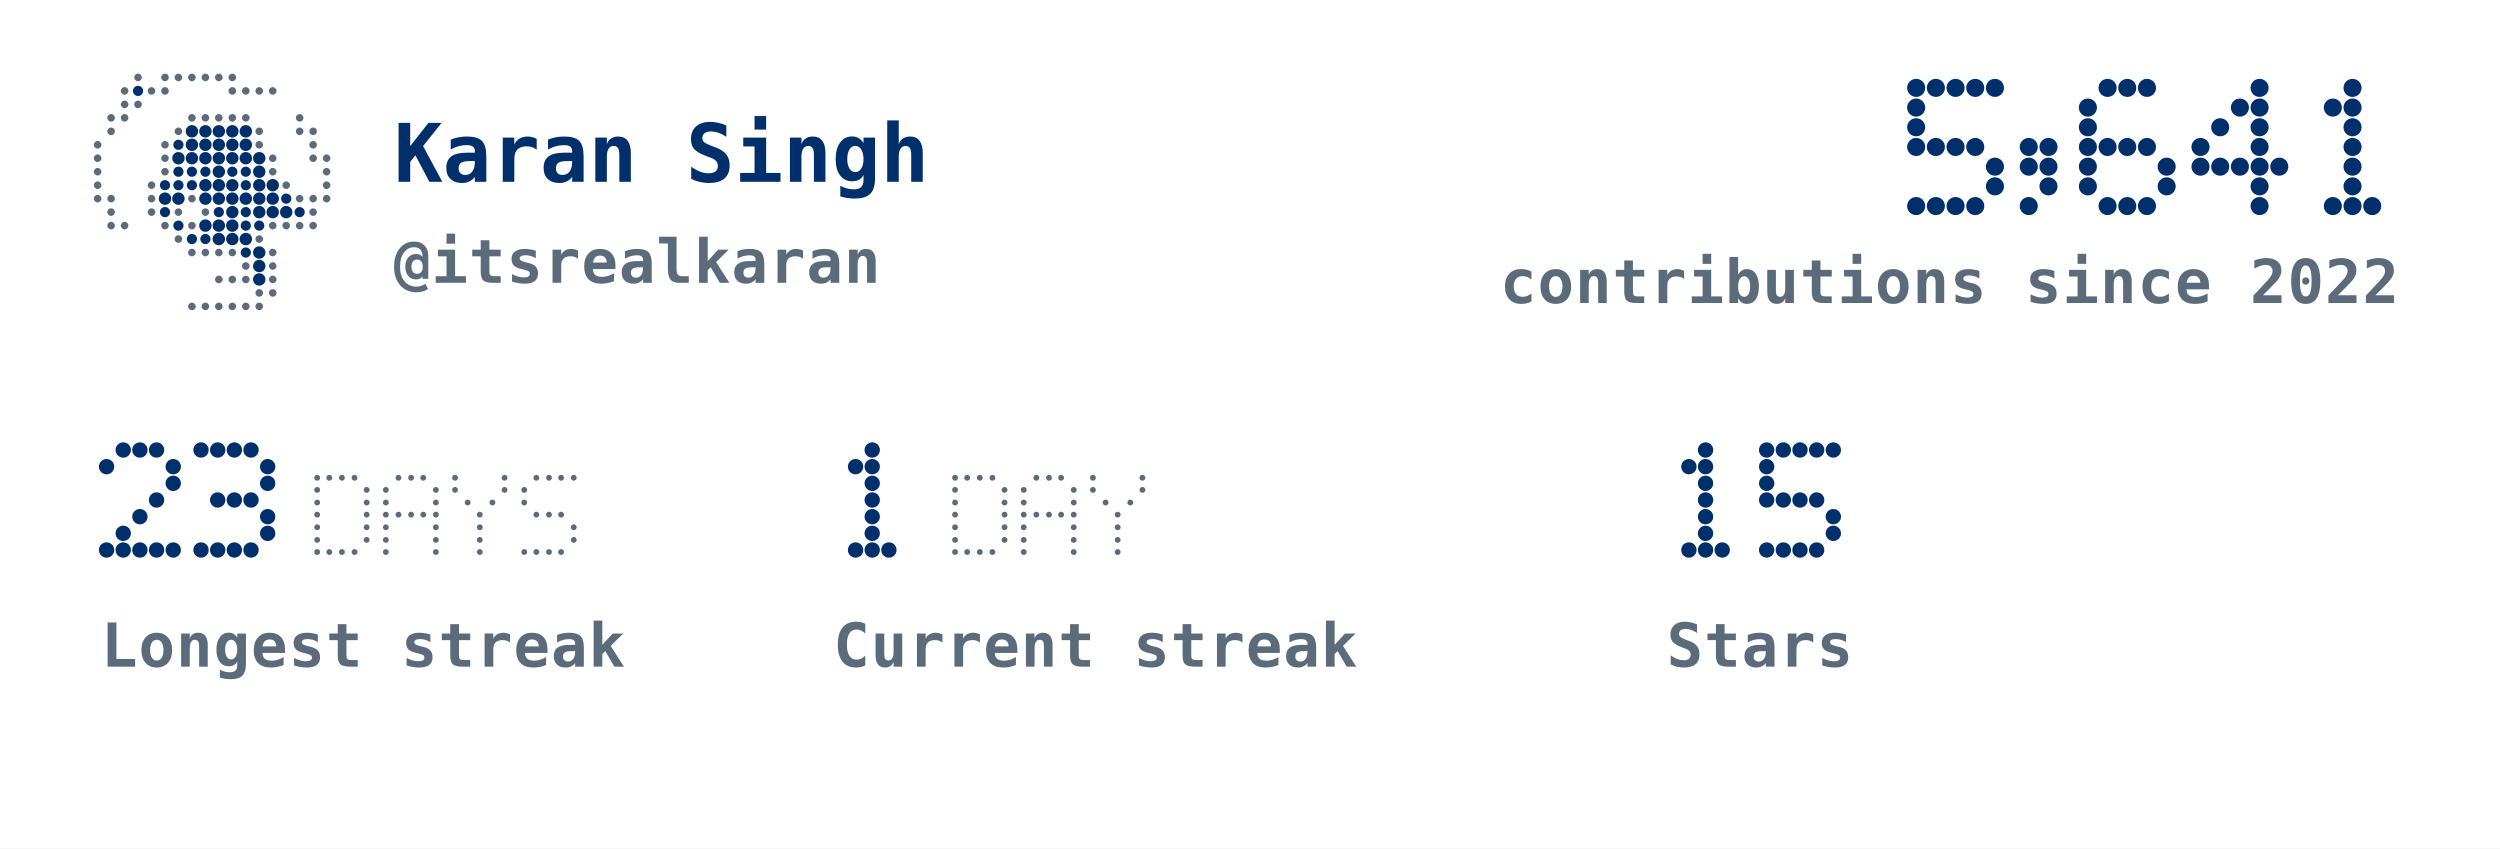
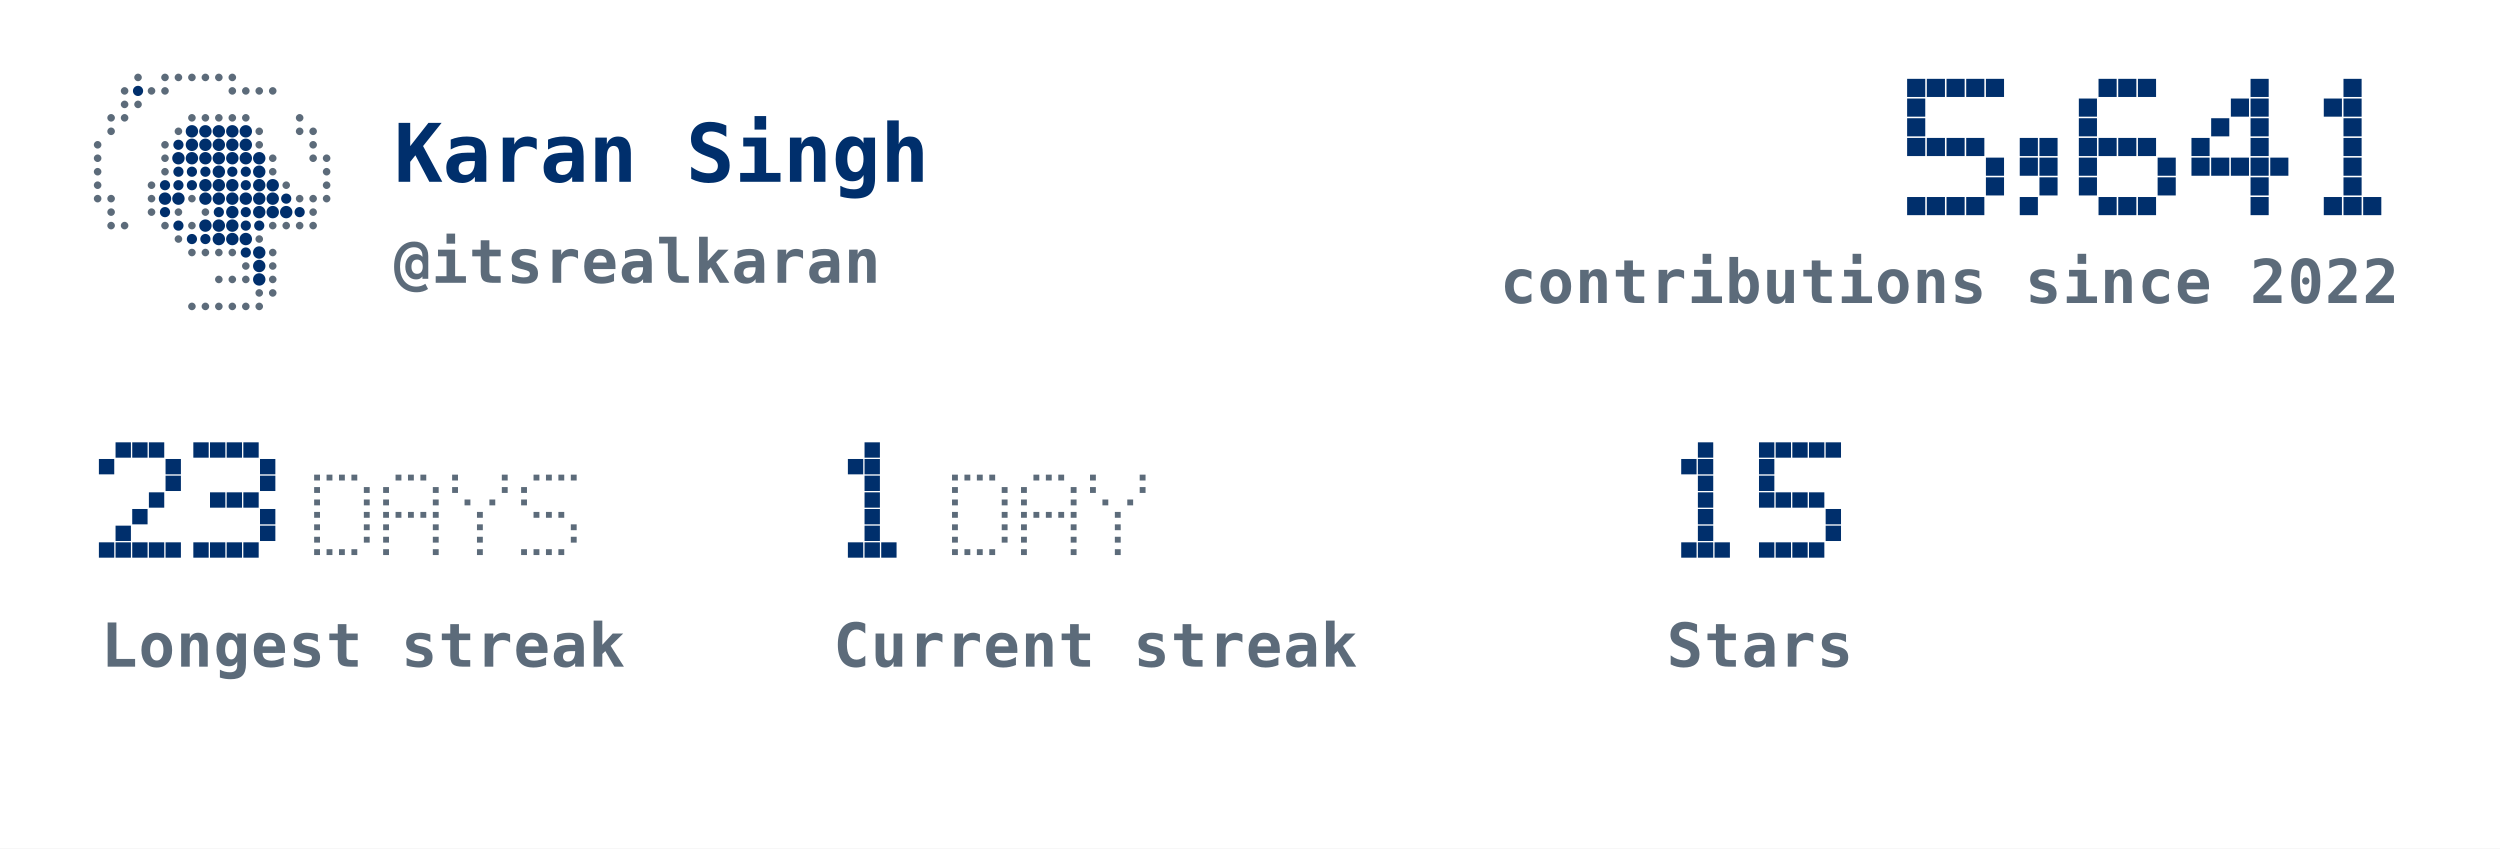
<svg xmlns="http://www.w3.org/2000/svg" width="495" height="168" viewBox="0 0 495 168" role="img">
  <rect width="495" height="168" fill="#FFFFFF" />
  <rect x="20" y="20" width="0" height="0" fill="#002F6C" />
  <circle cx="27.33" cy="15.33" r="0.75" fill="#5C6B7A" />
  <circle cx="32.67" cy="15.33" r="0.75" fill="#5C6B7A" />
  <circle cx="35.33" cy="15.33" r="0.75" fill="#5C6B7A" />
  <circle cx="38.00" cy="15.33" r="0.75" fill="#5C6B7A" />
  <circle cx="40.67" cy="15.33" r="0.75" fill="#5C6B7A" />
  <circle cx="43.33" cy="15.33" r="0.75" fill="#5C6B7A" />
  <circle cx="46.00" cy="15.33" r="0.75" fill="#5C6B7A" />
  <circle cx="24.67" cy="18.00" r="0.75" fill="#5C6B7A" />
  <circle cx="27.33" cy="18.00" r="1.01" fill="#002F6C" />
  <circle cx="30.00" cy="18.00" r="0.75" fill="#5C6B7A" />
  <circle cx="32.67" cy="18.00" r="0.75" fill="#5C6B7A" />
  <circle cx="46.00" cy="18.00" r="0.75" fill="#5C6B7A" />
  <circle cx="48.67" cy="18.00" r="0.75" fill="#5C6B7A" />
  <circle cx="51.33" cy="18.00" r="0.75" fill="#5C6B7A" />
  <circle cx="54.00" cy="18.00" r="0.75" fill="#5C6B7A" />
  <circle cx="24.67" cy="20.67" r="0.75" fill="#5C6B7A" />
  <circle cx="27.33" cy="20.67" r="0.75" fill="#5C6B7A" />
  <circle cx="22.00" cy="23.33" r="0.75" fill="#5C6B7A" />
  <circle cx="24.67" cy="23.33" r="0.75" fill="#5C6B7A" />
  <circle cx="38.00" cy="23.33" r="0.75" fill="#5C6B7A" />
  <circle cx="40.67" cy="23.33" r="0.75" fill="#5C6B7A" />
  <circle cx="43.33" cy="23.33" r="0.75" fill="#5C6B7A" />
  <circle cx="46.00" cy="23.33" r="0.75" fill="#5C6B7A" />
  <circle cx="48.67" cy="23.33" r="0.75" fill="#5C6B7A" />
  <circle cx="59.33" cy="23.33" r="0.75" fill="#5C6B7A" />
  <circle cx="22.00" cy="26.00" r="0.75" fill="#5C6B7A" />
  <circle cx="35.33" cy="26.00" r="0.75" fill="#5C6B7A" />
  <circle cx="38.00" cy="26.00" r="1.23" fill="#002F6C" />
  <circle cx="40.67" cy="26.00" r="1.23" fill="#002F6C" />
  <circle cx="43.33" cy="26.00" r="1.23" fill="#002F6C" />
  <circle cx="46.00" cy="26.00" r="1.23" fill="#002F6C" />
  <circle cx="48.67" cy="26.00" r="1.23" fill="#002F6C" />
  <circle cx="51.33" cy="26.00" r="0.75" fill="#5C6B7A" />
  <circle cx="59.33" cy="26.00" r="0.75" fill="#5C6B7A" />
  <circle cx="62.00" cy="26.00" r="0.75" fill="#5C6B7A" />
  <circle cx="19.33" cy="28.67" r="0.75" fill="#5C6B7A" />
  <circle cx="32.67" cy="28.67" r="0.75" fill="#5C6B7A" />
  <circle cx="35.33" cy="28.67" r="1.01" fill="#002F6C" />
  <circle cx="38.00" cy="28.67" r="1.23" fill="#002F6C" />
  <circle cx="40.67" cy="28.67" r="1.23" fill="#002F6C" />
  <circle cx="43.33" cy="28.67" r="1.23" fill="#002F6C" />
  <circle cx="46.00" cy="28.67" r="1.23" fill="#002F6C" />
  <circle cx="48.67" cy="28.67" r="1.23" fill="#002F6C" />
  <circle cx="51.33" cy="28.67" r="0.75" fill="#5C6B7A" />
  <circle cx="62.00" cy="28.67" r="0.75" fill="#5C6B7A" />
  <circle cx="19.33" cy="31.33" r="0.75" fill="#5C6B7A" />
  <circle cx="32.67" cy="31.33" r="0.75" fill="#5C6B7A" />
  <circle cx="35.33" cy="31.33" r="1.23" fill="#002F6C" />
  <circle cx="38.00" cy="31.33" r="1.23" fill="#002F6C" />
  <circle cx="40.67" cy="31.33" r="1.23" fill="#002F6C" />
  <circle cx="43.33" cy="31.33" r="1.23" fill="#002F6C" />
  <circle cx="46.00" cy="31.33" r="1.23" fill="#002F6C" />
  <circle cx="48.67" cy="31.33" r="1.23" fill="#002F6C" />
  <circle cx="51.33" cy="31.33" r="1.23" fill="#002F6C" />
  <circle cx="54.00" cy="31.33" r="0.75" fill="#5C6B7A" />
  <circle cx="62.00" cy="31.33" r="0.75" fill="#5C6B7A" />
  <circle cx="64.67" cy="31.33" r="0.75" fill="#5C6B7A" />
  <circle cx="19.33" cy="34.00" r="0.75" fill="#5C6B7A" />
  <circle cx="32.67" cy="34.00" r="0.75" fill="#5C6B7A" />
  <circle cx="35.33" cy="34.00" r="1.01" fill="#002F6C" />
  <circle cx="38.00" cy="34.00" r="1.01" fill="#002F6C" />
  <circle cx="40.67" cy="34.00" r="1.01" fill="#002F6C" />
  <circle cx="43.33" cy="34.00" r="1.23" fill="#002F6C" />
  <circle cx="46.00" cy="34.00" r="1.01" fill="#002F6C" />
  <circle cx="48.67" cy="34.00" r="1.01" fill="#002F6C" />
  <circle cx="51.33" cy="34.00" r="1.23" fill="#002F6C" />
  <circle cx="54.00" cy="34.00" r="0.75" fill="#5C6B7A" />
  <circle cx="64.67" cy="34.00" r="0.75" fill="#5C6B7A" />
  <circle cx="19.33" cy="36.67" r="0.75" fill="#5C6B7A" />
  <circle cx="30.00" cy="36.67" r="0.75" fill="#5C6B7A" />
  <circle cx="32.67" cy="36.67" r="1.01" fill="#002F6C" />
  <circle cx="35.33" cy="36.67" r="1.01" fill="#002F6C" />
  <circle cx="38.00" cy="36.67" r="1.01" fill="#002F6C" />
  <circle cx="40.67" cy="36.67" r="1.23" fill="#002F6C" />
  <circle cx="43.33" cy="36.67" r="1.23" fill="#002F6C" />
  <circle cx="46.00" cy="36.67" r="1.23" fill="#002F6C" />
  <circle cx="48.67" cy="36.67" r="1.01" fill="#002F6C" />
  <circle cx="51.33" cy="36.67" r="1.23" fill="#002F6C" />
  <circle cx="54.00" cy="36.67" r="1.23" fill="#002F6C" />
  <circle cx="56.67" cy="36.67" r="0.75" fill="#5C6B7A" />
  <circle cx="64.67" cy="36.67" r="0.75" fill="#5C6B7A" />
  <circle cx="19.33" cy="39.33" r="0.75" fill="#5C6B7A" />
  <circle cx="22.00" cy="39.33" r="0.75" fill="#5C6B7A" />
  <circle cx="30.00" cy="39.33" r="0.75" fill="#5C6B7A" />
  <circle cx="32.67" cy="39.33" r="1.23" fill="#002F6C" />
  <circle cx="35.33" cy="39.33" r="1.23" fill="#002F6C" />
  <circle cx="38.00" cy="39.33" r="0.75" fill="#5C6B7A" />
  <circle cx="40.67" cy="39.33" r="1.23" fill="#002F6C" />
  <circle cx="43.33" cy="39.33" r="1.23" fill="#002F6C" />
  <circle cx="46.00" cy="39.33" r="1.23" fill="#002F6C" />
  <circle cx="48.67" cy="39.33" r="1.23" fill="#002F6C" />
  <circle cx="51.33" cy="39.33" r="1.23" fill="#002F6C" />
  <circle cx="54.00" cy="39.33" r="1.23" fill="#002F6C" />
  <circle cx="56.67" cy="39.33" r="1.01" fill="#002F6C" />
  <circle cx="59.33" cy="39.33" r="0.75" fill="#5C6B7A" />
  <circle cx="62.00" cy="39.33" r="0.75" fill="#5C6B7A" />
  <circle cx="64.67" cy="39.33" r="0.75" fill="#5C6B7A" />
  <circle cx="22.00" cy="42.00" r="0.75" fill="#5C6B7A" />
  <circle cx="30.00" cy="42.00" r="0.75" fill="#5C6B7A" />
  <circle cx="32.67" cy="42.00" r="1.01" fill="#002F6C" />
  <circle cx="35.33" cy="42.00" r="0.75" fill="#5C6B7A" />
  <circle cx="40.67" cy="42.00" r="0.75" fill="#5C6B7A" />
  <circle cx="43.33" cy="42.00" r="1.01" fill="#002F6C" />
  <circle cx="46.00" cy="42.00" r="1.23" fill="#002F6C" />
  <circle cx="48.67" cy="42.00" r="1.01" fill="#002F6C" />
  <circle cx="51.33" cy="42.00" r="1.23" fill="#002F6C" />
  <circle cx="54.00" cy="42.00" r="1.23" fill="#002F6C" />
  <circle cx="56.67" cy="42.00" r="1.23" fill="#002F6C" />
  <circle cx="59.33" cy="42.00" r="1.01" fill="#002F6C" />
  <circle cx="62.00" cy="42.00" r="0.75" fill="#5C6B7A" />
  <circle cx="22.00" cy="44.67" r="0.75" fill="#5C6B7A" />
  <circle cx="24.67" cy="44.67" r="0.75" fill="#5C6B7A" />
  <circle cx="32.67" cy="44.67" r="0.75" fill="#5C6B7A" />
  <circle cx="35.33" cy="44.67" r="1.01" fill="#002F6C" />
  <circle cx="38.00" cy="44.67" r="0.75" fill="#5C6B7A" />
  <circle cx="40.67" cy="44.67" r="1.23" fill="#002F6C" />
  <circle cx="43.33" cy="44.67" r="1.23" fill="#002F6C" />
  <circle cx="46.00" cy="44.67" r="1.23" fill="#002F6C" />
  <circle cx="48.67" cy="44.67" r="1.01" fill="#002F6C" />
  <circle cx="51.33" cy="44.67" r="1.01" fill="#002F6C" />
  <circle cx="54.00" cy="44.67" r="0.75" fill="#5C6B7A" />
  <circle cx="56.67" cy="44.67" r="0.75" fill="#5C6B7A" />
  <circle cx="59.33" cy="44.67" r="0.75" fill="#5C6B7A" />
  <circle cx="62.00" cy="44.67" r="0.75" fill="#5C6B7A" />
  <circle cx="35.33" cy="47.33" r="0.75" fill="#5C6B7A" />
  <circle cx="38.00" cy="47.33" r="1.01" fill="#002F6C" />
  <circle cx="40.67" cy="47.33" r="1.01" fill="#002F6C" />
  <circle cx="43.33" cy="47.33" r="1.23" fill="#002F6C" />
  <circle cx="46.00" cy="47.33" r="1.23" fill="#002F6C" />
  <circle cx="48.67" cy="47.33" r="1.23" fill="#002F6C" />
  <circle cx="51.33" cy="47.33" r="0.75" fill="#5C6B7A" />
  <circle cx="38.00" cy="50.00" r="0.75" fill="#5C6B7A" />
  <circle cx="40.67" cy="50.00" r="0.75" fill="#5C6B7A" />
  <circle cx="43.33" cy="50.00" r="0.75" fill="#5C6B7A" />
  <circle cx="46.00" cy="50.00" r="0.75" fill="#5C6B7A" />
  <circle cx="48.67" cy="50.00" r="1.01" fill="#002F6C" />
  <circle cx="51.33" cy="50.00" r="1.23" fill="#002F6C" />
  <circle cx="54.00" cy="50.00" r="0.75" fill="#5C6B7A" />
  <circle cx="48.67" cy="52.67" r="0.75" fill="#5C6B7A" />
  <circle cx="51.33" cy="52.67" r="1.23" fill="#002F6C" />
  <circle cx="54.00" cy="52.67" r="0.75" fill="#5C6B7A" />
  <circle cx="43.33" cy="55.33" r="0.75" fill="#5C6B7A" />
  <circle cx="46.00" cy="55.33" r="0.75" fill="#5C6B7A" />
  <circle cx="48.67" cy="55.33" r="0.75" fill="#5C6B7A" />
  <circle cx="51.33" cy="55.33" r="1.23" fill="#002F6C" />
  <circle cx="54.00" cy="55.33" r="0.75" fill="#5C6B7A" />
  <circle cx="51.33" cy="58.00" r="0.75" fill="#5C6B7A" />
  <circle cx="54.00" cy="58.00" r="0.75" fill="#5C6B7A" />
  <circle cx="38.00" cy="60.67" r="0.75" fill="#5C6B7A" />
  <circle cx="40.67" cy="60.67" r="0.75" fill="#5C6B7A" />
  <circle cx="43.33" cy="60.67" r="0.75" fill="#5C6B7A" />
  <circle cx="46.00" cy="60.67" r="0.75" fill="#5C6B7A" />
  <circle cx="48.67" cy="60.67" r="0.75" fill="#5C6B7A" />
  <circle cx="51.33" cy="60.67" r="0.75" fill="#5C6B7A" />
  <text x="78" y="36" fill="#002F6C" text-anchor="start" font-family="ui-monospace, Geist Mono, monospace" font-weight="700" font-size="16" letter-spacing="0" dominant-baseline="auto">Karan Singh</text>
  <text x="78" y="56" fill="#5C6B7A" text-anchor="start" font-family="ui-monospace, Geist Mono, monospace" font-weight="700" font-size="12" letter-spacing="0.2" dominant-baseline="auto">@itsrealkaran</text>
-   <circle cx="379.4" cy="17.4" r="1.79" fill="#002F6C" />
-   <circle cx="383.3" cy="17.4" r="1.79" fill="#002F6C" />
-   <circle cx="387.2" cy="17.4" r="1.79" fill="#002F6C" />
-   <circle cx="391.1" cy="17.4" r="1.79" fill="#002F6C" />
-   <circle cx="395.0" cy="17.4" r="1.79" fill="#002F6C" />
-   <circle cx="379.4" cy="21.3" r="1.79" fill="#002F6C" />
-   <circle cx="379.4" cy="25.2" r="1.79" fill="#002F6C" />
-   <circle cx="379.4" cy="29.1" r="1.79" fill="#002F6C" />
-   <circle cx="383.3" cy="29.1" r="1.79" fill="#002F6C" />
-   <circle cx="387.2" cy="29.1" r="1.79" fill="#002F6C" />
-   <circle cx="391.1" cy="29.1" r="1.79" fill="#002F6C" />
-   <circle cx="395.0" cy="33.0" r="1.79" fill="#002F6C" />
-   <circle cx="395.0" cy="36.9" r="1.79" fill="#002F6C" />
-   <circle cx="379.4" cy="40.8" r="1.79" fill="#002F6C" />
-   <circle cx="383.3" cy="40.8" r="1.79" fill="#002F6C" />
-   <circle cx="387.2" cy="40.8" r="1.79" fill="#002F6C" />
-   <circle cx="391.1" cy="40.8" r="1.79" fill="#002F6C" />
-   <circle cx="401.7" cy="29.1" r="1.79" fill="#002F6C" />
-   <circle cx="405.6" cy="29.1" r="1.79" fill="#002F6C" />
-   <circle cx="401.7" cy="33.0" r="1.79" fill="#002F6C" />
-   <circle cx="405.6" cy="33.0" r="1.79" fill="#002F6C" />
-   <circle cx="405.6" cy="36.9" r="1.79" fill="#002F6C" />
-   <circle cx="401.7" cy="40.8" r="1.79" fill="#002F6C" />
-   <circle cx="417.3" cy="17.4" r="1.79" fill="#002F6C" />
-   <circle cx="421.2" cy="17.4" r="1.79" fill="#002F6C" />
-   <circle cx="425.1" cy="17.4" r="1.79" fill="#002F6C" />
-   <circle cx="413.4" cy="21.3" r="1.79" fill="#002F6C" />
-   <circle cx="413.4" cy="25.2" r="1.79" fill="#002F6C" />
-   <circle cx="413.4" cy="29.1" r="1.79" fill="#002F6C" />
-   <circle cx="417.3" cy="29.1" r="1.79" fill="#002F6C" />
-   <circle cx="421.2" cy="29.1" r="1.79" fill="#002F6C" />
-   <circle cx="425.1" cy="29.1" r="1.79" fill="#002F6C" />
-   <circle cx="413.4" cy="33.0" r="1.79" fill="#002F6C" />
-   <circle cx="429.0" cy="33.0" r="1.79" fill="#002F6C" />
-   <circle cx="413.4" cy="36.9" r="1.79" fill="#002F6C" />
-   <circle cx="429.0" cy="36.9" r="1.79" fill="#002F6C" />
-   <circle cx="417.3" cy="40.8" r="1.79" fill="#002F6C" />
-   <circle cx="421.2" cy="40.8" r="1.79" fill="#002F6C" />
-   <circle cx="425.1" cy="40.8" r="1.79" fill="#002F6C" />
-   <circle cx="447.4" cy="17.4" r="1.79" fill="#002F6C" />
-   <circle cx="443.5" cy="21.3" r="1.79" fill="#002F6C" />
-   <circle cx="447.4" cy="21.3" r="1.79" fill="#002F6C" />
-   <circle cx="439.6" cy="25.2" r="1.79" fill="#002F6C" />
-   <circle cx="447.4" cy="25.2" r="1.79" fill="#002F6C" />
-   <circle cx="435.7" cy="29.1" r="1.79" fill="#002F6C" />
-   <circle cx="447.4" cy="29.1" r="1.79" fill="#002F6C" />
-   <circle cx="435.7" cy="33.0" r="1.79" fill="#002F6C" />
-   <circle cx="439.6" cy="33.0" r="1.79" fill="#002F6C" />
-   <circle cx="443.5" cy="33.0" r="1.79" fill="#002F6C" />
-   <circle cx="447.4" cy="33.0" r="1.79" fill="#002F6C" />
-   <circle cx="451.3" cy="33.0" r="1.79" fill="#002F6C" />
-   <circle cx="447.4" cy="36.9" r="1.79" fill="#002F6C" />
-   <circle cx="447.4" cy="40.8" r="1.79" fill="#002F6C" />
-   <circle cx="465.8" cy="17.4" r="1.79" fill="#002F6C" />
-   <circle cx="461.9" cy="21.3" r="1.79" fill="#002F6C" />
-   <circle cx="465.8" cy="21.3" r="1.79" fill="#002F6C" />
-   <circle cx="465.8" cy="25.2" r="1.79" fill="#002F6C" />
-   <circle cx="465.8" cy="29.1" r="1.79" fill="#002F6C" />
-   <circle cx="465.8" cy="33.0" r="1.79" fill="#002F6C" />
-   <circle cx="465.8" cy="36.9" r="1.79" fill="#002F6C" />
-   <circle cx="461.9" cy="40.8" r="1.79" fill="#002F6C" />
-   <circle cx="465.8" cy="40.8" r="1.79" fill="#002F6C" />
-   <circle cx="469.7" cy="40.8" r="1.79" fill="#002F6C" />
+   <rect x="377.61" y="15.61" width="3.59" height="3.59" fill="#002F6C" />
+   <rect x="381.51" y="15.61" width="3.59" height="3.59" fill="#002F6C" />
+   <rect x="385.41" y="15.61" width="3.59" height="3.59" fill="#002F6C" />
+   <rect x="389.31" y="15.61" width="3.59" height="3.59" fill="#002F6C" />
+   <rect x="393.21" y="15.61" width="3.59" height="3.59" fill="#002F6C" />
+   <rect x="377.61" y="19.51" width="3.59" height="3.59" fill="#002F6C" />
+   <rect x="377.61" y="23.41" width="3.59" height="3.59" fill="#002F6C" />
+   <rect x="377.61" y="27.31" width="3.59" height="3.59" fill="#002F6C" />
+   <rect x="381.51" y="27.31" width="3.59" height="3.59" fill="#002F6C" />
+   <rect x="385.41" y="27.31" width="3.59" height="3.59" fill="#002F6C" />
+   <rect x="389.31" y="27.31" width="3.59" height="3.59" fill="#002F6C" />
+   <rect x="393.21" y="31.21" width="3.59" height="3.59" fill="#002F6C" />
+   <rect x="393.21" y="35.11" width="3.59" height="3.59" fill="#002F6C" />
+   <rect x="377.61" y="39.01" width="3.59" height="3.59" fill="#002F6C" />
+   <rect x="381.51" y="39.01" width="3.59" height="3.59" fill="#002F6C" />
+   <rect x="385.41" y="39.01" width="3.59" height="3.59" fill="#002F6C" />
+   <rect x="389.31" y="39.01" width="3.59" height="3.59" fill="#002F6C" />
+   <rect x="399.91" y="27.31" width="3.59" height="3.59" fill="#002F6C" />
+   <rect x="403.81" y="27.31" width="3.59" height="3.59" fill="#002F6C" />
+   <rect x="399.91" y="31.21" width="3.59" height="3.59" fill="#002F6C" />
+   <rect x="403.81" y="31.21" width="3.59" height="3.59" fill="#002F6C" />
+   <rect x="403.81" y="35.11" width="3.59" height="3.59" fill="#002F6C" />
+   <rect x="399.91" y="39.01" width="3.59" height="3.59" fill="#002F6C" />
+   <rect x="415.51" y="15.61" width="3.59" height="3.59" fill="#002F6C" />
+   <rect x="419.41" y="15.61" width="3.59" height="3.59" fill="#002F6C" />
+   <rect x="423.31" y="15.61" width="3.59" height="3.59" fill="#002F6C" />
+   <rect x="411.61" y="19.51" width="3.59" height="3.59" fill="#002F6C" />
+   <rect x="411.61" y="23.41" width="3.59" height="3.59" fill="#002F6C" />
+   <rect x="411.61" y="27.31" width="3.59" height="3.59" fill="#002F6C" />
+   <rect x="415.51" y="27.31" width="3.59" height="3.59" fill="#002F6C" />
+   <rect x="419.41" y="27.31" width="3.59" height="3.59" fill="#002F6C" />
+   <rect x="423.31" y="27.31" width="3.59" height="3.59" fill="#002F6C" />
+   <rect x="411.61" y="31.21" width="3.59" height="3.59" fill="#002F6C" />
+   <rect x="427.21" y="31.21" width="3.59" height="3.59" fill="#002F6C" />
+   <rect x="411.61" y="35.11" width="3.59" height="3.59" fill="#002F6C" />
+   <rect x="427.21" y="35.11" width="3.59" height="3.59" fill="#002F6C" />
+   <rect x="415.51" y="39.01" width="3.59" height="3.59" fill="#002F6C" />
+   <rect x="419.41" y="39.01" width="3.59" height="3.59" fill="#002F6C" />
+   <rect x="423.31" y="39.01" width="3.59" height="3.59" fill="#002F6C" />
+   <rect x="445.61" y="15.61" width="3.59" height="3.59" fill="#002F6C" />
+   <rect x="441.71" y="19.51" width="3.59" height="3.59" fill="#002F6C" />
+   <rect x="445.61" y="19.51" width="3.59" height="3.59" fill="#002F6C" />
+   <rect x="437.81" y="23.41" width="3.59" height="3.59" fill="#002F6C" />
+   <rect x="445.61" y="23.41" width="3.59" height="3.59" fill="#002F6C" />
+   <rect x="433.91" y="27.31" width="3.59" height="3.59" fill="#002F6C" />
+   <rect x="445.61" y="27.31" width="3.59" height="3.59" fill="#002F6C" />
+   <rect x="433.91" y="31.21" width="3.59" height="3.59" fill="#002F6C" />
+   <rect x="437.81" y="31.21" width="3.59" height="3.59" fill="#002F6C" />
+   <rect x="441.71" y="31.21" width="3.59" height="3.59" fill="#002F6C" />
+   <rect x="445.61" y="31.21" width="3.59" height="3.59" fill="#002F6C" />
+   <rect x="449.51" y="31.21" width="3.59" height="3.59" fill="#002F6C" />
+   <rect x="445.61" y="35.11" width="3.59" height="3.59" fill="#002F6C" />
+   <rect x="445.61" y="39.01" width="3.59" height="3.59" fill="#002F6C" />
+   <rect x="464.01" y="15.61" width="3.59" height="3.59" fill="#002F6C" />
+   <rect x="460.11" y="19.51" width="3.59" height="3.59" fill="#002F6C" />
+   <rect x="464.01" y="19.51" width="3.59" height="3.59" fill="#002F6C" />
+   <rect x="464.01" y="23.41" width="3.59" height="3.59" fill="#002F6C" />
+   <rect x="464.01" y="27.31" width="3.59" height="3.59" fill="#002F6C" />
+   <rect x="464.01" y="31.21" width="3.59" height="3.59" fill="#002F6C" />
+   <rect x="464.01" y="35.11" width="3.59" height="3.59" fill="#002F6C" />
+   <rect x="460.11" y="39.01" width="3.59" height="3.59" fill="#002F6C" />
+   <rect x="464.01" y="39.01" width="3.59" height="3.59" fill="#002F6C" />
+   <rect x="467.91" y="39.01" width="3.59" height="3.59" fill="#002F6C" />
  <text x="475" y="60" fill="#5C6B7A" text-anchor="end" font-family="ui-monospace, Geist Mono, monospace" font-weight="700" font-size="12" letter-spacing="0.2" dominant-baseline="auto">contributions since 2022</text>
-   <circle cx="24.4" cy="89.1" r="1.52" fill="#002F6C" />
-   <circle cx="27.7" cy="89.1" r="1.52" fill="#002F6C" />
-   <circle cx="31.0" cy="89.1" r="1.52" fill="#002F6C" />
-   <circle cx="21.1" cy="92.4" r="1.52" fill="#002F6C" />
-   <circle cx="34.3" cy="92.4" r="1.52" fill="#002F6C" />
-   <circle cx="34.3" cy="95.7" r="1.52" fill="#002F6C" />
-   <circle cx="31.0" cy="99.0" r="1.52" fill="#002F6C" />
-   <circle cx="27.7" cy="102.3" r="1.52" fill="#002F6C" />
-   <circle cx="24.4" cy="105.6" r="1.52" fill="#002F6C" />
-   <circle cx="21.1" cy="108.9" r="1.52" fill="#002F6C" />
-   <circle cx="24.4" cy="108.9" r="1.52" fill="#002F6C" />
-   <circle cx="27.7" cy="108.9" r="1.52" fill="#002F6C" />
-   <circle cx="31.0" cy="108.9" r="1.52" fill="#002F6C" />
-   <circle cx="34.3" cy="108.9" r="1.52" fill="#002F6C" />
-   <circle cx="39.8" cy="89.1" r="1.52" fill="#002F6C" />
-   <circle cx="43.1" cy="89.1" r="1.52" fill="#002F6C" />
-   <circle cx="46.4" cy="89.1" r="1.52" fill="#002F6C" />
-   <circle cx="49.7" cy="89.1" r="1.52" fill="#002F6C" />
-   <circle cx="53.0" cy="92.4" r="1.52" fill="#002F6C" />
-   <circle cx="53.0" cy="95.7" r="1.52" fill="#002F6C" />
-   <circle cx="43.1" cy="99.0" r="1.52" fill="#002F6C" />
-   <circle cx="46.4" cy="99.0" r="1.52" fill="#002F6C" />
-   <circle cx="49.7" cy="99.0" r="1.52" fill="#002F6C" />
-   <circle cx="53.0" cy="102.3" r="1.52" fill="#002F6C" />
-   <circle cx="53.0" cy="105.6" r="1.52" fill="#002F6C" />
-   <circle cx="39.8" cy="108.9" r="1.52" fill="#002F6C" />
-   <circle cx="43.1" cy="108.9" r="1.52" fill="#002F6C" />
-   <circle cx="46.4" cy="108.9" r="1.52" fill="#002F6C" />
-   <circle cx="49.7" cy="108.9" r="1.52" fill="#002F6C" />
-   <circle cx="62.8" cy="94.6" r="0.58" fill="#5C6B7A" />
-   <circle cx="65.2" cy="94.6" r="0.58" fill="#5C6B7A" />
-   <circle cx="67.7" cy="94.6" r="0.58" fill="#5C6B7A" />
-   <circle cx="70.2" cy="94.6" r="0.58" fill="#5C6B7A" />
-   <circle cx="62.8" cy="97.0" r="0.58" fill="#5C6B7A" />
-   <circle cx="72.6" cy="97.0" r="0.58" fill="#5C6B7A" />
-   <circle cx="62.8" cy="99.5" r="0.58" fill="#5C6B7A" />
-   <circle cx="72.6" cy="99.5" r="0.58" fill="#5C6B7A" />
-   <circle cx="62.8" cy="101.9" r="0.58" fill="#5C6B7A" />
-   <circle cx="72.6" cy="101.9" r="0.58" fill="#5C6B7A" />
-   <circle cx="62.8" cy="104.4" r="0.58" fill="#5C6B7A" />
-   <circle cx="72.6" cy="104.4" r="0.58" fill="#5C6B7A" />
-   <circle cx="62.8" cy="106.9" r="0.58" fill="#5C6B7A" />
-   <circle cx="72.6" cy="106.9" r="0.58" fill="#5C6B7A" />
-   <circle cx="62.8" cy="109.3" r="0.58" fill="#5C6B7A" />
-   <circle cx="65.2" cy="109.3" r="0.58" fill="#5C6B7A" />
-   <circle cx="67.7" cy="109.3" r="0.58" fill="#5C6B7A" />
-   <circle cx="70.2" cy="109.3" r="0.58" fill="#5C6B7A" />
-   <circle cx="78.9" cy="94.6" r="0.58" fill="#5C6B7A" />
-   <circle cx="81.4" cy="94.6" r="0.58" fill="#5C6B7A" />
-   <circle cx="83.8" cy="94.6" r="0.58" fill="#5C6B7A" />
-   <circle cx="76.4" cy="97.0" r="0.58" fill="#5C6B7A" />
-   <circle cx="86.3" cy="97.0" r="0.58" fill="#5C6B7A" />
-   <circle cx="76.4" cy="99.5" r="0.58" fill="#5C6B7A" />
-   <circle cx="86.3" cy="99.5" r="0.58" fill="#5C6B7A" />
-   <circle cx="76.4" cy="101.9" r="0.58" fill="#5C6B7A" />
-   <circle cx="78.9" cy="101.9" r="0.58" fill="#5C6B7A" />
-   <circle cx="81.4" cy="101.9" r="0.58" fill="#5C6B7A" />
-   <circle cx="83.8" cy="101.9" r="0.58" fill="#5C6B7A" />
-   <circle cx="86.3" cy="101.9" r="0.58" fill="#5C6B7A" />
-   <circle cx="76.4" cy="104.4" r="0.58" fill="#5C6B7A" />
-   <circle cx="86.3" cy="104.4" r="0.58" fill="#5C6B7A" />
-   <circle cx="76.4" cy="106.9" r="0.58" fill="#5C6B7A" />
-   <circle cx="86.3" cy="106.9" r="0.58" fill="#5C6B7A" />
-   <circle cx="76.4" cy="109.3" r="0.58" fill="#5C6B7A" />
-   <circle cx="86.3" cy="109.3" r="0.58" fill="#5C6B7A" />
-   <circle cx="90.1" cy="94.6" r="0.58" fill="#5C6B7A" />
-   <circle cx="99.9" cy="94.6" r="0.58" fill="#5C6B7A" />
-   <circle cx="90.1" cy="97.0" r="0.58" fill="#5C6B7A" />
-   <circle cx="99.9" cy="97.0" r="0.58" fill="#5C6B7A" />
-   <circle cx="92.6" cy="99.5" r="0.58" fill="#5C6B7A" />
-   <circle cx="97.5" cy="99.5" r="0.58" fill="#5C6B7A" />
-   <circle cx="95.0" cy="101.9" r="0.58" fill="#5C6B7A" />
-   <circle cx="95.0" cy="104.4" r="0.58" fill="#5C6B7A" />
-   <circle cx="95.0" cy="106.9" r="0.58" fill="#5C6B7A" />
-   <circle cx="95.0" cy="109.3" r="0.58" fill="#5C6B7A" />
-   <circle cx="106.2" cy="94.6" r="0.58" fill="#5C6B7A" />
-   <circle cx="108.7" cy="94.6" r="0.58" fill="#5C6B7A" />
-   <circle cx="111.1" cy="94.6" r="0.58" fill="#5C6B7A" />
-   <circle cx="113.6" cy="94.6" r="0.58" fill="#5C6B7A" />
-   <circle cx="103.8" cy="97.0" r="0.58" fill="#5C6B7A" />
-   <circle cx="103.8" cy="99.5" r="0.58" fill="#5C6B7A" />
-   <circle cx="106.2" cy="101.9" r="0.58" fill="#5C6B7A" />
-   <circle cx="108.7" cy="101.9" r="0.58" fill="#5C6B7A" />
-   <circle cx="111.1" cy="101.9" r="0.58" fill="#5C6B7A" />
-   <circle cx="113.6" cy="104.4" r="0.58" fill="#5C6B7A" />
-   <circle cx="113.6" cy="106.9" r="0.58" fill="#5C6B7A" />
-   <circle cx="103.8" cy="109.3" r="0.58" fill="#5C6B7A" />
-   <circle cx="106.2" cy="109.3" r="0.58" fill="#5C6B7A" />
-   <circle cx="108.7" cy="109.3" r="0.58" fill="#5C6B7A" />
-   <circle cx="111.1" cy="109.3" r="0.58" fill="#5C6B7A" />
+   <rect x="22.88" y="87.58" width="3.04" height="3.04" fill="#002F6C" />
+   <rect x="26.18" y="87.58" width="3.04" height="3.04" fill="#002F6C" />
+   <rect x="29.48" y="87.58" width="3.04" height="3.04" fill="#002F6C" />
+   <rect x="19.58" y="90.88" width="3.04" height="3.04" fill="#002F6C" />
+   <rect x="32.78" y="90.88" width="3.04" height="3.04" fill="#002F6C" />
+   <rect x="32.78" y="94.18" width="3.04" height="3.04" fill="#002F6C" />
+   <rect x="29.48" y="97.48" width="3.04" height="3.04" fill="#002F6C" />
+   <rect x="26.18" y="100.78" width="3.04" height="3.04" fill="#002F6C" />
+   <rect x="22.88" y="104.08" width="3.04" height="3.04" fill="#002F6C" />
+   <rect x="19.58" y="107.38" width="3.04" height="3.04" fill="#002F6C" />
+   <rect x="22.88" y="107.38" width="3.04" height="3.04" fill="#002F6C" />
+   <rect x="26.18" y="107.38" width="3.04" height="3.04" fill="#002F6C" />
+   <rect x="29.48" y="107.38" width="3.04" height="3.04" fill="#002F6C" />
+   <rect x="32.78" y="107.38" width="3.04" height="3.04" fill="#002F6C" />
+   <rect x="38.28" y="87.58" width="3.04" height="3.04" fill="#002F6C" />
+   <rect x="41.58" y="87.58" width="3.04" height="3.04" fill="#002F6C" />
+   <rect x="44.88" y="87.58" width="3.04" height="3.04" fill="#002F6C" />
+   <rect x="48.18" y="87.58" width="3.04" height="3.04" fill="#002F6C" />
+   <rect x="51.48" y="90.88" width="3.04" height="3.04" fill="#002F6C" />
+   <rect x="51.48" y="94.18" width="3.04" height="3.04" fill="#002F6C" />
+   <rect x="41.58" y="97.48" width="3.04" height="3.04" fill="#002F6C" />
+   <rect x="44.88" y="97.48" width="3.04" height="3.04" fill="#002F6C" />
+   <rect x="48.18" y="97.48" width="3.04" height="3.04" fill="#002F6C" />
+   <rect x="51.48" y="100.78" width="3.04" height="3.04" fill="#002F6C" />
+   <rect x="51.48" y="104.08" width="3.04" height="3.04" fill="#002F6C" />
+   <rect x="38.28" y="107.38" width="3.04" height="3.04" fill="#002F6C" />
+   <rect x="41.58" y="107.38" width="3.04" height="3.04" fill="#002F6C" />
+   <rect x="44.88" y="107.38" width="3.04" height="3.04" fill="#002F6C" />
+   <rect x="48.18" y="107.38" width="3.04" height="3.04" fill="#002F6C" />
+   <rect x="62.20" y="93.98" width="1.16" height="1.16" fill="#5C6B7A" />
+   <rect x="64.66" y="93.98" width="1.16" height="1.16" fill="#5C6B7A" />
+   <rect x="67.12" y="93.98" width="1.16" height="1.16" fill="#5C6B7A" />
+   <rect x="69.58" y="93.98" width="1.16" height="1.16" fill="#5C6B7A" />
+   <rect x="62.20" y="96.44" width="1.16" height="1.16" fill="#5C6B7A" />
+   <rect x="72.04" y="96.44" width="1.16" height="1.16" fill="#5C6B7A" />
+   <rect x="62.20" y="98.90" width="1.16" height="1.16" fill="#5C6B7A" />
+   <rect x="72.04" y="98.90" width="1.16" height="1.16" fill="#5C6B7A" />
+   <rect x="62.20" y="101.36" width="1.16" height="1.16" fill="#5C6B7A" />
+   <rect x="72.04" y="101.36" width="1.16" height="1.16" fill="#5C6B7A" />
+   <rect x="62.20" y="103.82" width="1.16" height="1.16" fill="#5C6B7A" />
+   <rect x="72.04" y="103.82" width="1.16" height="1.16" fill="#5C6B7A" />
+   <rect x="62.20" y="106.28" width="1.16" height="1.16" fill="#5C6B7A" />
+   <rect x="72.04" y="106.28" width="1.16" height="1.16" fill="#5C6B7A" />
+   <rect x="62.20" y="108.74" width="1.16" height="1.16" fill="#5C6B7A" />
+   <rect x="64.66" y="108.74" width="1.16" height="1.16" fill="#5C6B7A" />
+   <rect x="67.12" y="108.74" width="1.16" height="1.16" fill="#5C6B7A" />
+   <rect x="69.58" y="108.74" width="1.16" height="1.16" fill="#5C6B7A" />
+   <rect x="78.32" y="93.98" width="1.16" height="1.16" fill="#5C6B7A" />
+   <rect x="80.78" y="93.98" width="1.16" height="1.16" fill="#5C6B7A" />
+   <rect x="83.24" y="93.98" width="1.16" height="1.16" fill="#5C6B7A" />
+   <rect x="75.86" y="96.44" width="1.16" height="1.16" fill="#5C6B7A" />
+   <rect x="85.70" y="96.44" width="1.16" height="1.16" fill="#5C6B7A" />
+   <rect x="75.86" y="98.90" width="1.16" height="1.16" fill="#5C6B7A" />
+   <rect x="85.70" y="98.90" width="1.16" height="1.16" fill="#5C6B7A" />
+   <rect x="75.86" y="101.36" width="1.16" height="1.16" fill="#5C6B7A" />
+   <rect x="78.32" y="101.36" width="1.16" height="1.16" fill="#5C6B7A" />
+   <rect x="80.78" y="101.36" width="1.16" height="1.16" fill="#5C6B7A" />
+   <rect x="83.24" y="101.36" width="1.16" height="1.16" fill="#5C6B7A" />
+   <rect x="85.70" y="101.36" width="1.16" height="1.16" fill="#5C6B7A" />
+   <rect x="75.86" y="103.82" width="1.16" height="1.16" fill="#5C6B7A" />
+   <rect x="85.70" y="103.82" width="1.16" height="1.16" fill="#5C6B7A" />
+   <rect x="75.86" y="106.28" width="1.16" height="1.16" fill="#5C6B7A" />
+   <rect x="85.70" y="106.28" width="1.16" height="1.16" fill="#5C6B7A" />
+   <rect x="75.86" y="108.74" width="1.16" height="1.16" fill="#5C6B7A" />
+   <rect x="85.70" y="108.74" width="1.16" height="1.16" fill="#5C6B7A" />
+   <rect x="89.52" y="93.98" width="1.16" height="1.16" fill="#5C6B7A" />
+   <rect x="99.36" y="93.98" width="1.16" height="1.16" fill="#5C6B7A" />
+   <rect x="89.52" y="96.44" width="1.16" height="1.16" fill="#5C6B7A" />
+   <rect x="99.36" y="96.44" width="1.16" height="1.16" fill="#5C6B7A" />
+   <rect x="91.98" y="98.90" width="1.16" height="1.16" fill="#5C6B7A" />
+   <rect x="96.90" y="98.90" width="1.16" height="1.16" fill="#5C6B7A" />
+   <rect x="94.44" y="101.36" width="1.16" height="1.16" fill="#5C6B7A" />
+   <rect x="94.44" y="103.82" width="1.16" height="1.16" fill="#5C6B7A" />
+   <rect x="94.44" y="106.28" width="1.16" height="1.16" fill="#5C6B7A" />
+   <rect x="94.44" y="108.74" width="1.16" height="1.16" fill="#5C6B7A" />
+   <rect x="105.64" y="93.98" width="1.16" height="1.16" fill="#5C6B7A" />
+   <rect x="108.10" y="93.98" width="1.16" height="1.16" fill="#5C6B7A" />
+   <rect x="110.56" y="93.98" width="1.16" height="1.16" fill="#5C6B7A" />
+   <rect x="113.02" y="93.98" width="1.16" height="1.16" fill="#5C6B7A" />
+   <rect x="103.18" y="96.44" width="1.16" height="1.16" fill="#5C6B7A" />
+   <rect x="103.18" y="98.90" width="1.16" height="1.16" fill="#5C6B7A" />
+   <rect x="105.64" y="101.36" width="1.16" height="1.16" fill="#5C6B7A" />
+   <rect x="108.10" y="101.36" width="1.16" height="1.16" fill="#5C6B7A" />
+   <rect x="110.56" y="101.36" width="1.16" height="1.16" fill="#5C6B7A" />
+   <rect x="113.02" y="103.82" width="1.16" height="1.16" fill="#5C6B7A" />
+   <rect x="113.02" y="106.28" width="1.16" height="1.16" fill="#5C6B7A" />
+   <rect x="103.18" y="108.74" width="1.16" height="1.16" fill="#5C6B7A" />
+   <rect x="105.64" y="108.74" width="1.16" height="1.16" fill="#5C6B7A" />
+   <rect x="108.10" y="108.74" width="1.16" height="1.16" fill="#5C6B7A" />
+   <rect x="110.56" y="108.74" width="1.16" height="1.16" fill="#5C6B7A" />
  <text x="20" y="132" fill="#5C6B7A" text-anchor="start" font-family="ui-monospace, Geist Mono, monospace" font-weight="700" font-size="12" letter-spacing="0.2" dominant-baseline="auto">Longest streak</text>
-   <circle cx="172.7" cy="89.1" r="1.52" fill="#002F6C" />
-   <circle cx="169.4" cy="92.4" r="1.52" fill="#002F6C" />
-   <circle cx="172.7" cy="92.4" r="1.52" fill="#002F6C" />
-   <circle cx="172.7" cy="95.7" r="1.52" fill="#002F6C" />
-   <circle cx="172.7" cy="99.0" r="1.52" fill="#002F6C" />
-   <circle cx="172.7" cy="102.3" r="1.52" fill="#002F6C" />
-   <circle cx="172.7" cy="105.6" r="1.52" fill="#002F6C" />
-   <circle cx="169.4" cy="108.9" r="1.52" fill="#002F6C" />
-   <circle cx="172.7" cy="108.9" r="1.52" fill="#002F6C" />
-   <circle cx="176.0" cy="108.9" r="1.52" fill="#002F6C" />
-   <circle cx="189.1" cy="94.6" r="0.58" fill="#5C6B7A" />
-   <circle cx="191.5" cy="94.6" r="0.58" fill="#5C6B7A" />
-   <circle cx="194.0" cy="94.6" r="0.58" fill="#5C6B7A" />
-   <circle cx="196.5" cy="94.6" r="0.58" fill="#5C6B7A" />
-   <circle cx="189.1" cy="97.0" r="0.58" fill="#5C6B7A" />
-   <circle cx="198.9" cy="97.0" r="0.58" fill="#5C6B7A" />
-   <circle cx="189.1" cy="99.5" r="0.58" fill="#5C6B7A" />
-   <circle cx="198.9" cy="99.5" r="0.58" fill="#5C6B7A" />
-   <circle cx="189.1" cy="101.9" r="0.58" fill="#5C6B7A" />
-   <circle cx="198.9" cy="101.9" r="0.58" fill="#5C6B7A" />
-   <circle cx="189.1" cy="104.4" r="0.58" fill="#5C6B7A" />
-   <circle cx="198.9" cy="104.4" r="0.58" fill="#5C6B7A" />
-   <circle cx="189.1" cy="106.9" r="0.58" fill="#5C6B7A" />
-   <circle cx="198.9" cy="106.9" r="0.58" fill="#5C6B7A" />
-   <circle cx="189.1" cy="109.3" r="0.58" fill="#5C6B7A" />
-   <circle cx="191.5" cy="109.3" r="0.58" fill="#5C6B7A" />
-   <circle cx="194.0" cy="109.3" r="0.58" fill="#5C6B7A" />
-   <circle cx="196.5" cy="109.3" r="0.58" fill="#5C6B7A" />
-   <circle cx="205.2" cy="94.6" r="0.58" fill="#5C6B7A" />
-   <circle cx="207.7" cy="94.6" r="0.58" fill="#5C6B7A" />
-   <circle cx="210.1" cy="94.6" r="0.58" fill="#5C6B7A" />
-   <circle cx="202.7" cy="97.0" r="0.58" fill="#5C6B7A" />
-   <circle cx="212.6" cy="97.0" r="0.58" fill="#5C6B7A" />
-   <circle cx="202.7" cy="99.5" r="0.58" fill="#5C6B7A" />
-   <circle cx="212.6" cy="99.5" r="0.58" fill="#5C6B7A" />
-   <circle cx="202.7" cy="101.9" r="0.58" fill="#5C6B7A" />
-   <circle cx="205.2" cy="101.9" r="0.58" fill="#5C6B7A" />
-   <circle cx="207.7" cy="101.9" r="0.58" fill="#5C6B7A" />
-   <circle cx="210.1" cy="101.9" r="0.58" fill="#5C6B7A" />
-   <circle cx="212.6" cy="101.9" r="0.58" fill="#5C6B7A" />
-   <circle cx="202.7" cy="104.4" r="0.58" fill="#5C6B7A" />
-   <circle cx="212.6" cy="104.4" r="0.58" fill="#5C6B7A" />
-   <circle cx="202.7" cy="106.9" r="0.58" fill="#5C6B7A" />
-   <circle cx="212.6" cy="106.9" r="0.58" fill="#5C6B7A" />
-   <circle cx="202.7" cy="109.3" r="0.58" fill="#5C6B7A" />
-   <circle cx="212.6" cy="109.3" r="0.58" fill="#5C6B7A" />
-   <circle cx="216.4" cy="94.6" r="0.58" fill="#5C6B7A" />
-   <circle cx="226.2" cy="94.6" r="0.58" fill="#5C6B7A" />
-   <circle cx="216.4" cy="97.0" r="0.58" fill="#5C6B7A" />
-   <circle cx="226.2" cy="97.0" r="0.58" fill="#5C6B7A" />
-   <circle cx="218.9" cy="99.5" r="0.58" fill="#5C6B7A" />
-   <circle cx="223.8" cy="99.5" r="0.58" fill="#5C6B7A" />
-   <circle cx="221.3" cy="101.9" r="0.58" fill="#5C6B7A" />
-   <circle cx="221.3" cy="104.4" r="0.58" fill="#5C6B7A" />
-   <circle cx="221.3" cy="106.9" r="0.58" fill="#5C6B7A" />
-   <circle cx="221.3" cy="109.3" r="0.58" fill="#5C6B7A" />
+   <rect x="171.18" y="87.58" width="3.04" height="3.04" fill="#002F6C" />
+   <rect x="167.88" y="90.88" width="3.04" height="3.04" fill="#002F6C" />
+   <rect x="171.18" y="90.88" width="3.04" height="3.04" fill="#002F6C" />
+   <rect x="171.18" y="94.18" width="3.04" height="3.04" fill="#002F6C" />
+   <rect x="171.18" y="97.48" width="3.04" height="3.04" fill="#002F6C" />
+   <rect x="171.18" y="100.78" width="3.04" height="3.04" fill="#002F6C" />
+   <rect x="171.18" y="104.08" width="3.04" height="3.04" fill="#002F6C" />
+   <rect x="167.88" y="107.38" width="3.04" height="3.04" fill="#002F6C" />
+   <rect x="171.18" y="107.38" width="3.04" height="3.04" fill="#002F6C" />
+   <rect x="174.48" y="107.38" width="3.04" height="3.04" fill="#002F6C" />
+   <rect x="188.50" y="93.98" width="1.16" height="1.16" fill="#5C6B7A" />
+   <rect x="190.96" y="93.98" width="1.16" height="1.16" fill="#5C6B7A" />
+   <rect x="193.42" y="93.98" width="1.16" height="1.16" fill="#5C6B7A" />
+   <rect x="195.88" y="93.98" width="1.16" height="1.16" fill="#5C6B7A" />
+   <rect x="188.50" y="96.44" width="1.16" height="1.16" fill="#5C6B7A" />
+   <rect x="198.34" y="96.44" width="1.16" height="1.16" fill="#5C6B7A" />
+   <rect x="188.50" y="98.90" width="1.16" height="1.16" fill="#5C6B7A" />
+   <rect x="198.34" y="98.90" width="1.16" height="1.16" fill="#5C6B7A" />
+   <rect x="188.50" y="101.36" width="1.16" height="1.16" fill="#5C6B7A" />
+   <rect x="198.34" y="101.36" width="1.16" height="1.16" fill="#5C6B7A" />
+   <rect x="188.50" y="103.82" width="1.16" height="1.16" fill="#5C6B7A" />
+   <rect x="198.34" y="103.82" width="1.16" height="1.16" fill="#5C6B7A" />
+   <rect x="188.50" y="106.28" width="1.16" height="1.16" fill="#5C6B7A" />
+   <rect x="198.34" y="106.28" width="1.16" height="1.16" fill="#5C6B7A" />
+   <rect x="188.50" y="108.74" width="1.16" height="1.16" fill="#5C6B7A" />
+   <rect x="190.96" y="108.74" width="1.16" height="1.16" fill="#5C6B7A" />
+   <rect x="193.42" y="108.74" width="1.16" height="1.16" fill="#5C6B7A" />
+   <rect x="195.88" y="108.74" width="1.16" height="1.16" fill="#5C6B7A" />
+   <rect x="204.62" y="93.98" width="1.16" height="1.16" fill="#5C6B7A" />
+   <rect x="207.08" y="93.98" width="1.16" height="1.16" fill="#5C6B7A" />
+   <rect x="209.54" y="93.98" width="1.16" height="1.16" fill="#5C6B7A" />
+   <rect x="202.16" y="96.44" width="1.16" height="1.16" fill="#5C6B7A" />
+   <rect x="212.00" y="96.44" width="1.16" height="1.16" fill="#5C6B7A" />
+   <rect x="202.16" y="98.90" width="1.16" height="1.16" fill="#5C6B7A" />
+   <rect x="212.00" y="98.90" width="1.16" height="1.16" fill="#5C6B7A" />
+   <rect x="202.16" y="101.36" width="1.16" height="1.16" fill="#5C6B7A" />
+   <rect x="204.62" y="101.36" width="1.16" height="1.16" fill="#5C6B7A" />
+   <rect x="207.08" y="101.36" width="1.16" height="1.16" fill="#5C6B7A" />
+   <rect x="209.54" y="101.36" width="1.16" height="1.16" fill="#5C6B7A" />
+   <rect x="212.00" y="101.36" width="1.16" height="1.16" fill="#5C6B7A" />
+   <rect x="202.16" y="103.82" width="1.16" height="1.16" fill="#5C6B7A" />
+   <rect x="212.00" y="103.82" width="1.16" height="1.16" fill="#5C6B7A" />
+   <rect x="202.16" y="106.28" width="1.16" height="1.16" fill="#5C6B7A" />
+   <rect x="212.00" y="106.28" width="1.16" height="1.16" fill="#5C6B7A" />
+   <rect x="202.16" y="108.74" width="1.16" height="1.16" fill="#5C6B7A" />
+   <rect x="212.00" y="108.74" width="1.16" height="1.16" fill="#5C6B7A" />
+   <rect x="215.82" y="93.98" width="1.16" height="1.16" fill="#5C6B7A" />
+   <rect x="225.66" y="93.98" width="1.16" height="1.16" fill="#5C6B7A" />
+   <rect x="215.82" y="96.44" width="1.16" height="1.16" fill="#5C6B7A" />
+   <rect x="225.66" y="96.44" width="1.16" height="1.16" fill="#5C6B7A" />
+   <rect x="218.28" y="98.90" width="1.16" height="1.16" fill="#5C6B7A" />
+   <rect x="223.20" y="98.90" width="1.16" height="1.16" fill="#5C6B7A" />
+   <rect x="220.74" y="101.36" width="1.16" height="1.16" fill="#5C6B7A" />
+   <rect x="220.74" y="103.82" width="1.16" height="1.16" fill="#5C6B7A" />
+   <rect x="220.74" y="106.28" width="1.16" height="1.16" fill="#5C6B7A" />
+   <rect x="220.74" y="108.74" width="1.16" height="1.16" fill="#5C6B7A" />
  <text x="165.0" y="132" fill="#5C6B7A" text-anchor="start" font-family="ui-monospace, Geist Mono, monospace" font-weight="700" font-size="12" letter-spacing="0.2" dominant-baseline="auto">Current streak</text>
-   <circle cx="337.7" cy="89.1" r="1.52" fill="#002F6C" />
-   <circle cx="334.4" cy="92.4" r="1.52" fill="#002F6C" />
-   <circle cx="337.7" cy="92.4" r="1.52" fill="#002F6C" />
-   <circle cx="337.7" cy="95.7" r="1.52" fill="#002F6C" />
-   <circle cx="337.7" cy="99.0" r="1.52" fill="#002F6C" />
-   <circle cx="337.7" cy="102.3" r="1.52" fill="#002F6C" />
-   <circle cx="337.7" cy="105.6" r="1.52" fill="#002F6C" />
-   <circle cx="334.4" cy="108.9" r="1.52" fill="#002F6C" />
-   <circle cx="337.7" cy="108.9" r="1.52" fill="#002F6C" />
-   <circle cx="341.0" cy="108.9" r="1.52" fill="#002F6C" />
-   <circle cx="349.8" cy="89.1" r="1.52" fill="#002F6C" />
-   <circle cx="353.1" cy="89.1" r="1.52" fill="#002F6C" />
-   <circle cx="356.4" cy="89.1" r="1.52" fill="#002F6C" />
-   <circle cx="359.7" cy="89.1" r="1.52" fill="#002F6C" />
-   <circle cx="363.0" cy="89.1" r="1.52" fill="#002F6C" />
-   <circle cx="349.8" cy="92.4" r="1.52" fill="#002F6C" />
-   <circle cx="349.8" cy="95.7" r="1.52" fill="#002F6C" />
-   <circle cx="349.8" cy="99.0" r="1.52" fill="#002F6C" />
-   <circle cx="353.1" cy="99.0" r="1.52" fill="#002F6C" />
-   <circle cx="356.4" cy="99.0" r="1.52" fill="#002F6C" />
-   <circle cx="359.7" cy="99.0" r="1.52" fill="#002F6C" />
-   <circle cx="363.0" cy="102.3" r="1.52" fill="#002F6C" />
-   <circle cx="363.0" cy="105.6" r="1.52" fill="#002F6C" />
-   <circle cx="349.8" cy="108.9" r="1.52" fill="#002F6C" />
-   <circle cx="353.1" cy="108.9" r="1.52" fill="#002F6C" />
-   <circle cx="356.4" cy="108.9" r="1.52" fill="#002F6C" />
-   <circle cx="359.7" cy="108.9" r="1.52" fill="#002F6C" />
+   <rect x="336.18" y="87.58" width="3.04" height="3.04" fill="#002F6C" />
+   <rect x="332.88" y="90.88" width="3.04" height="3.04" fill="#002F6C" />
+   <rect x="336.18" y="90.88" width="3.04" height="3.04" fill="#002F6C" />
+   <rect x="336.18" y="94.18" width="3.04" height="3.04" fill="#002F6C" />
+   <rect x="336.18" y="97.48" width="3.04" height="3.04" fill="#002F6C" />
+   <rect x="336.18" y="100.78" width="3.04" height="3.04" fill="#002F6C" />
+   <rect x="336.18" y="104.08" width="3.04" height="3.04" fill="#002F6C" />
+   <rect x="332.88" y="107.38" width="3.04" height="3.04" fill="#002F6C" />
+   <rect x="336.18" y="107.38" width="3.04" height="3.04" fill="#002F6C" />
+   <rect x="339.48" y="107.38" width="3.04" height="3.04" fill="#002F6C" />
+   <rect x="348.28" y="87.58" width="3.04" height="3.04" fill="#002F6C" />
+   <rect x="351.58" y="87.58" width="3.04" height="3.04" fill="#002F6C" />
+   <rect x="354.88" y="87.58" width="3.04" height="3.04" fill="#002F6C" />
+   <rect x="358.18" y="87.58" width="3.04" height="3.04" fill="#002F6C" />
+   <rect x="361.48" y="87.58" width="3.04" height="3.04" fill="#002F6C" />
+   <rect x="348.28" y="90.88" width="3.04" height="3.04" fill="#002F6C" />
+   <rect x="348.28" y="94.18" width="3.04" height="3.04" fill="#002F6C" />
+   <rect x="348.28" y="97.48" width="3.04" height="3.04" fill="#002F6C" />
+   <rect x="351.58" y="97.48" width="3.04" height="3.04" fill="#002F6C" />
+   <rect x="354.88" y="97.48" width="3.04" height="3.04" fill="#002F6C" />
+   <rect x="358.18" y="97.48" width="3.04" height="3.04" fill="#002F6C" />
+   <rect x="361.48" y="100.78" width="3.04" height="3.04" fill="#002F6C" />
+   <rect x="361.48" y="104.08" width="3.04" height="3.04" fill="#002F6C" />
+   <rect x="348.28" y="107.38" width="3.04" height="3.04" fill="#002F6C" />
+   <rect x="351.58" y="107.38" width="3.04" height="3.04" fill="#002F6C" />
+   <rect x="354.88" y="107.38" width="3.04" height="3.04" fill="#002F6C" />
+   <rect x="358.18" y="107.38" width="3.04" height="3.04" fill="#002F6C" />
  <text x="330.0" y="132" fill="#5C6B7A" text-anchor="start" font-family="ui-monospace, Geist Mono, monospace" font-weight="700" font-size="12" letter-spacing="0.2" dominant-baseline="auto">Stars</text>
</svg>
